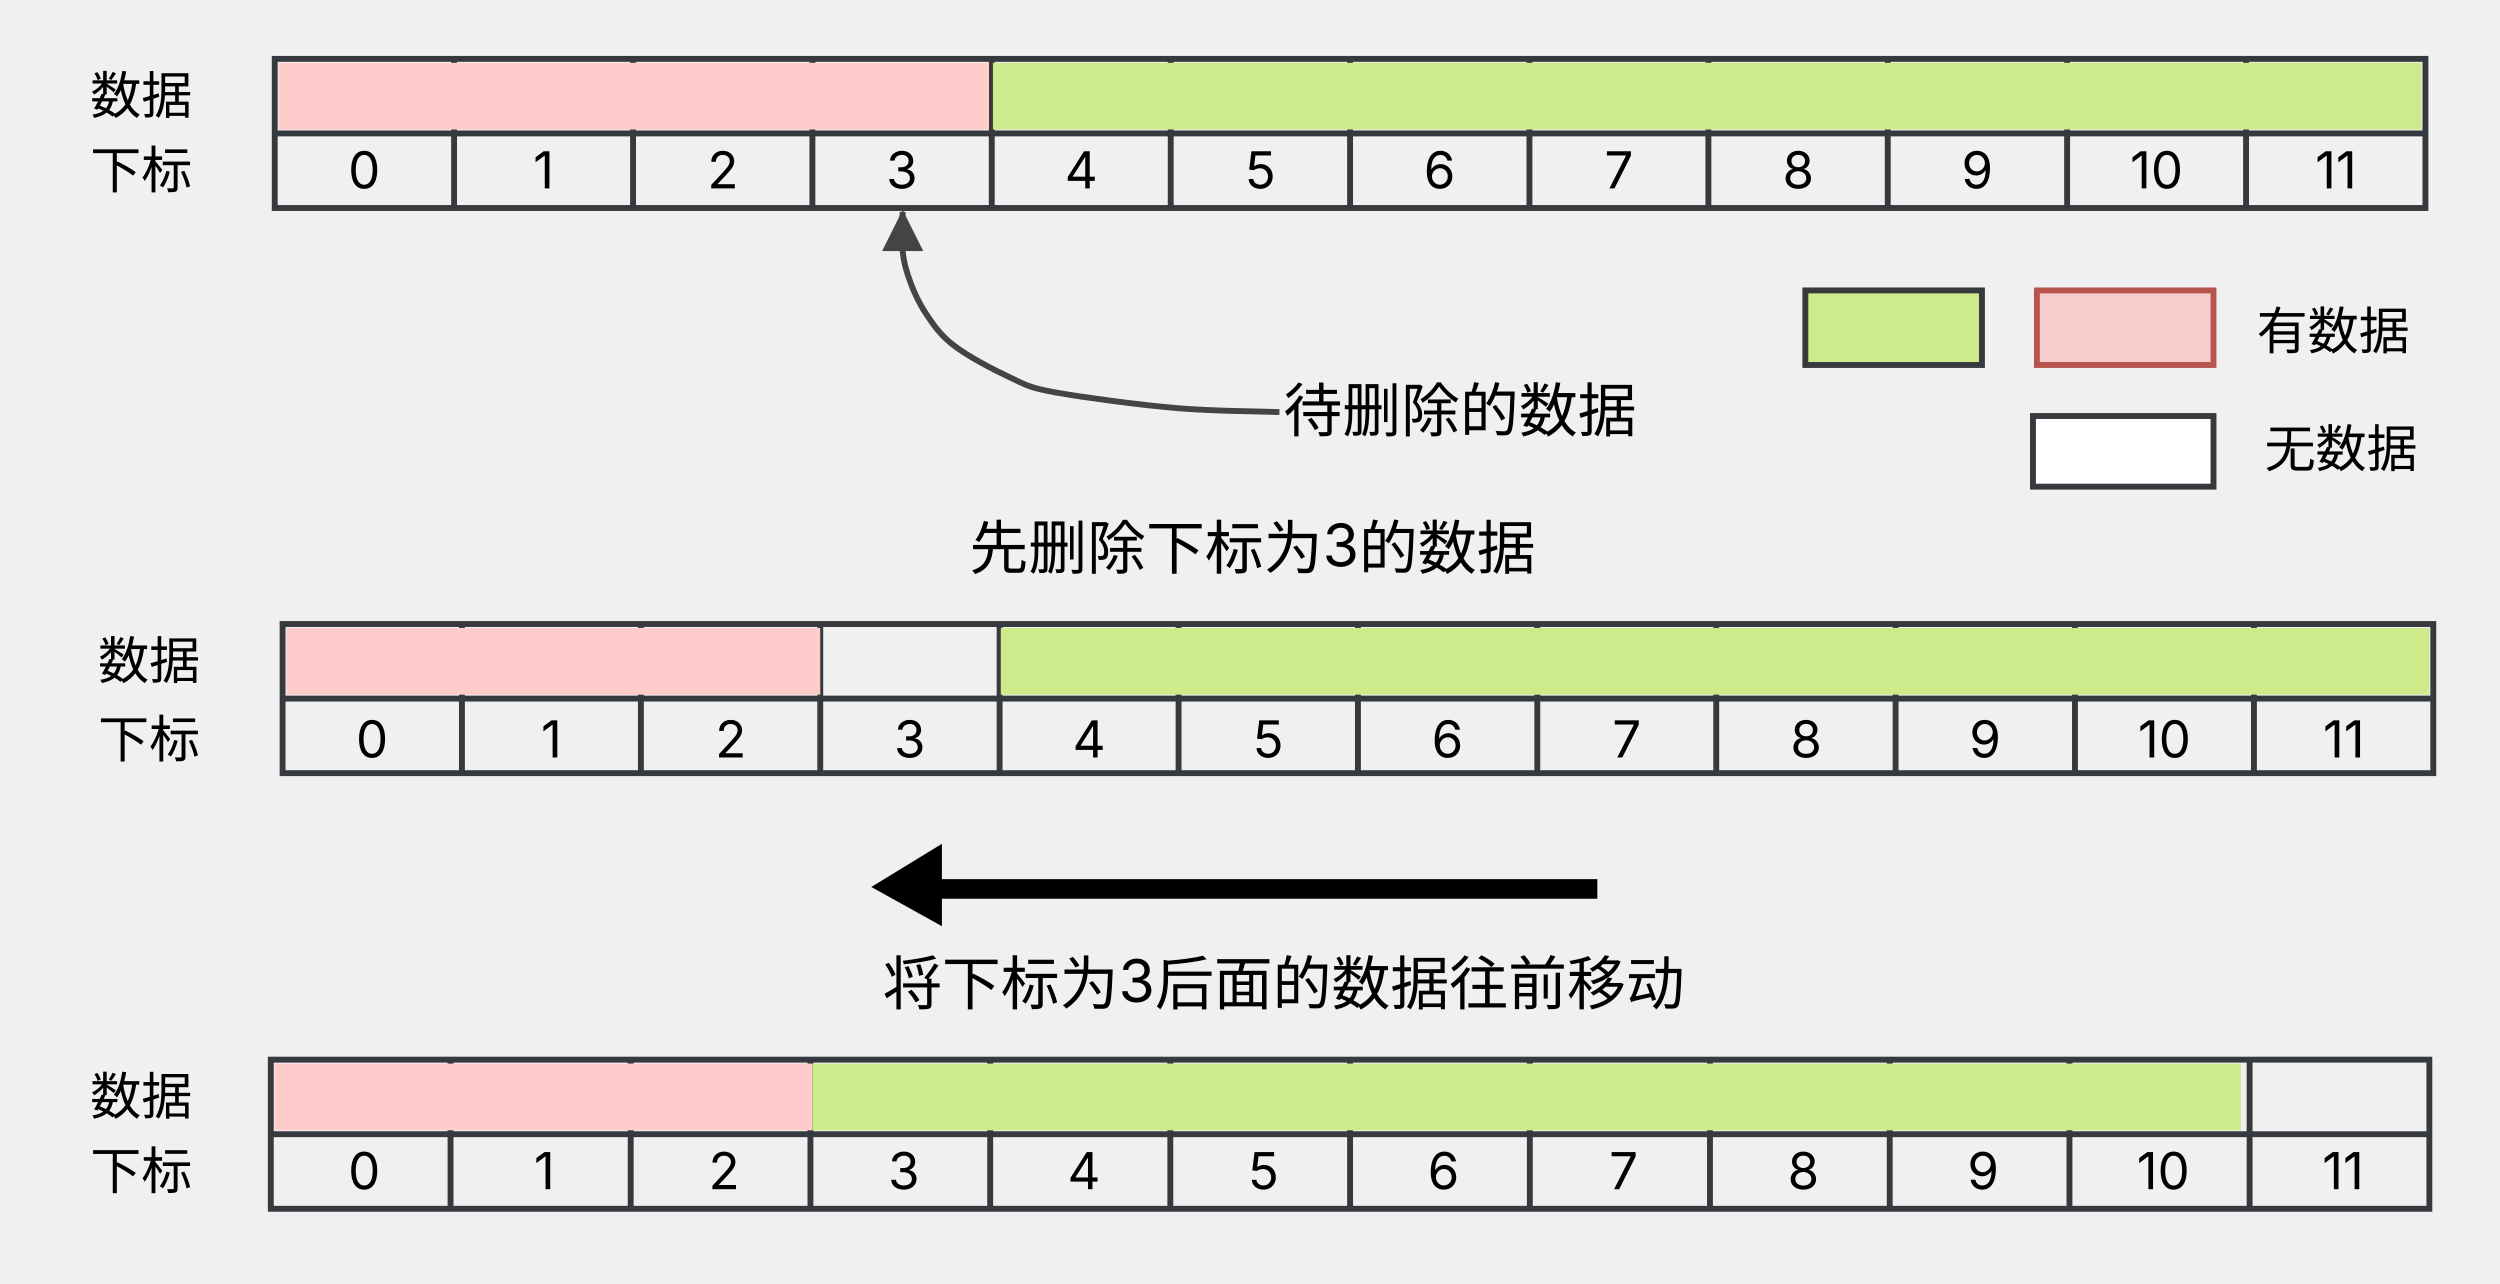
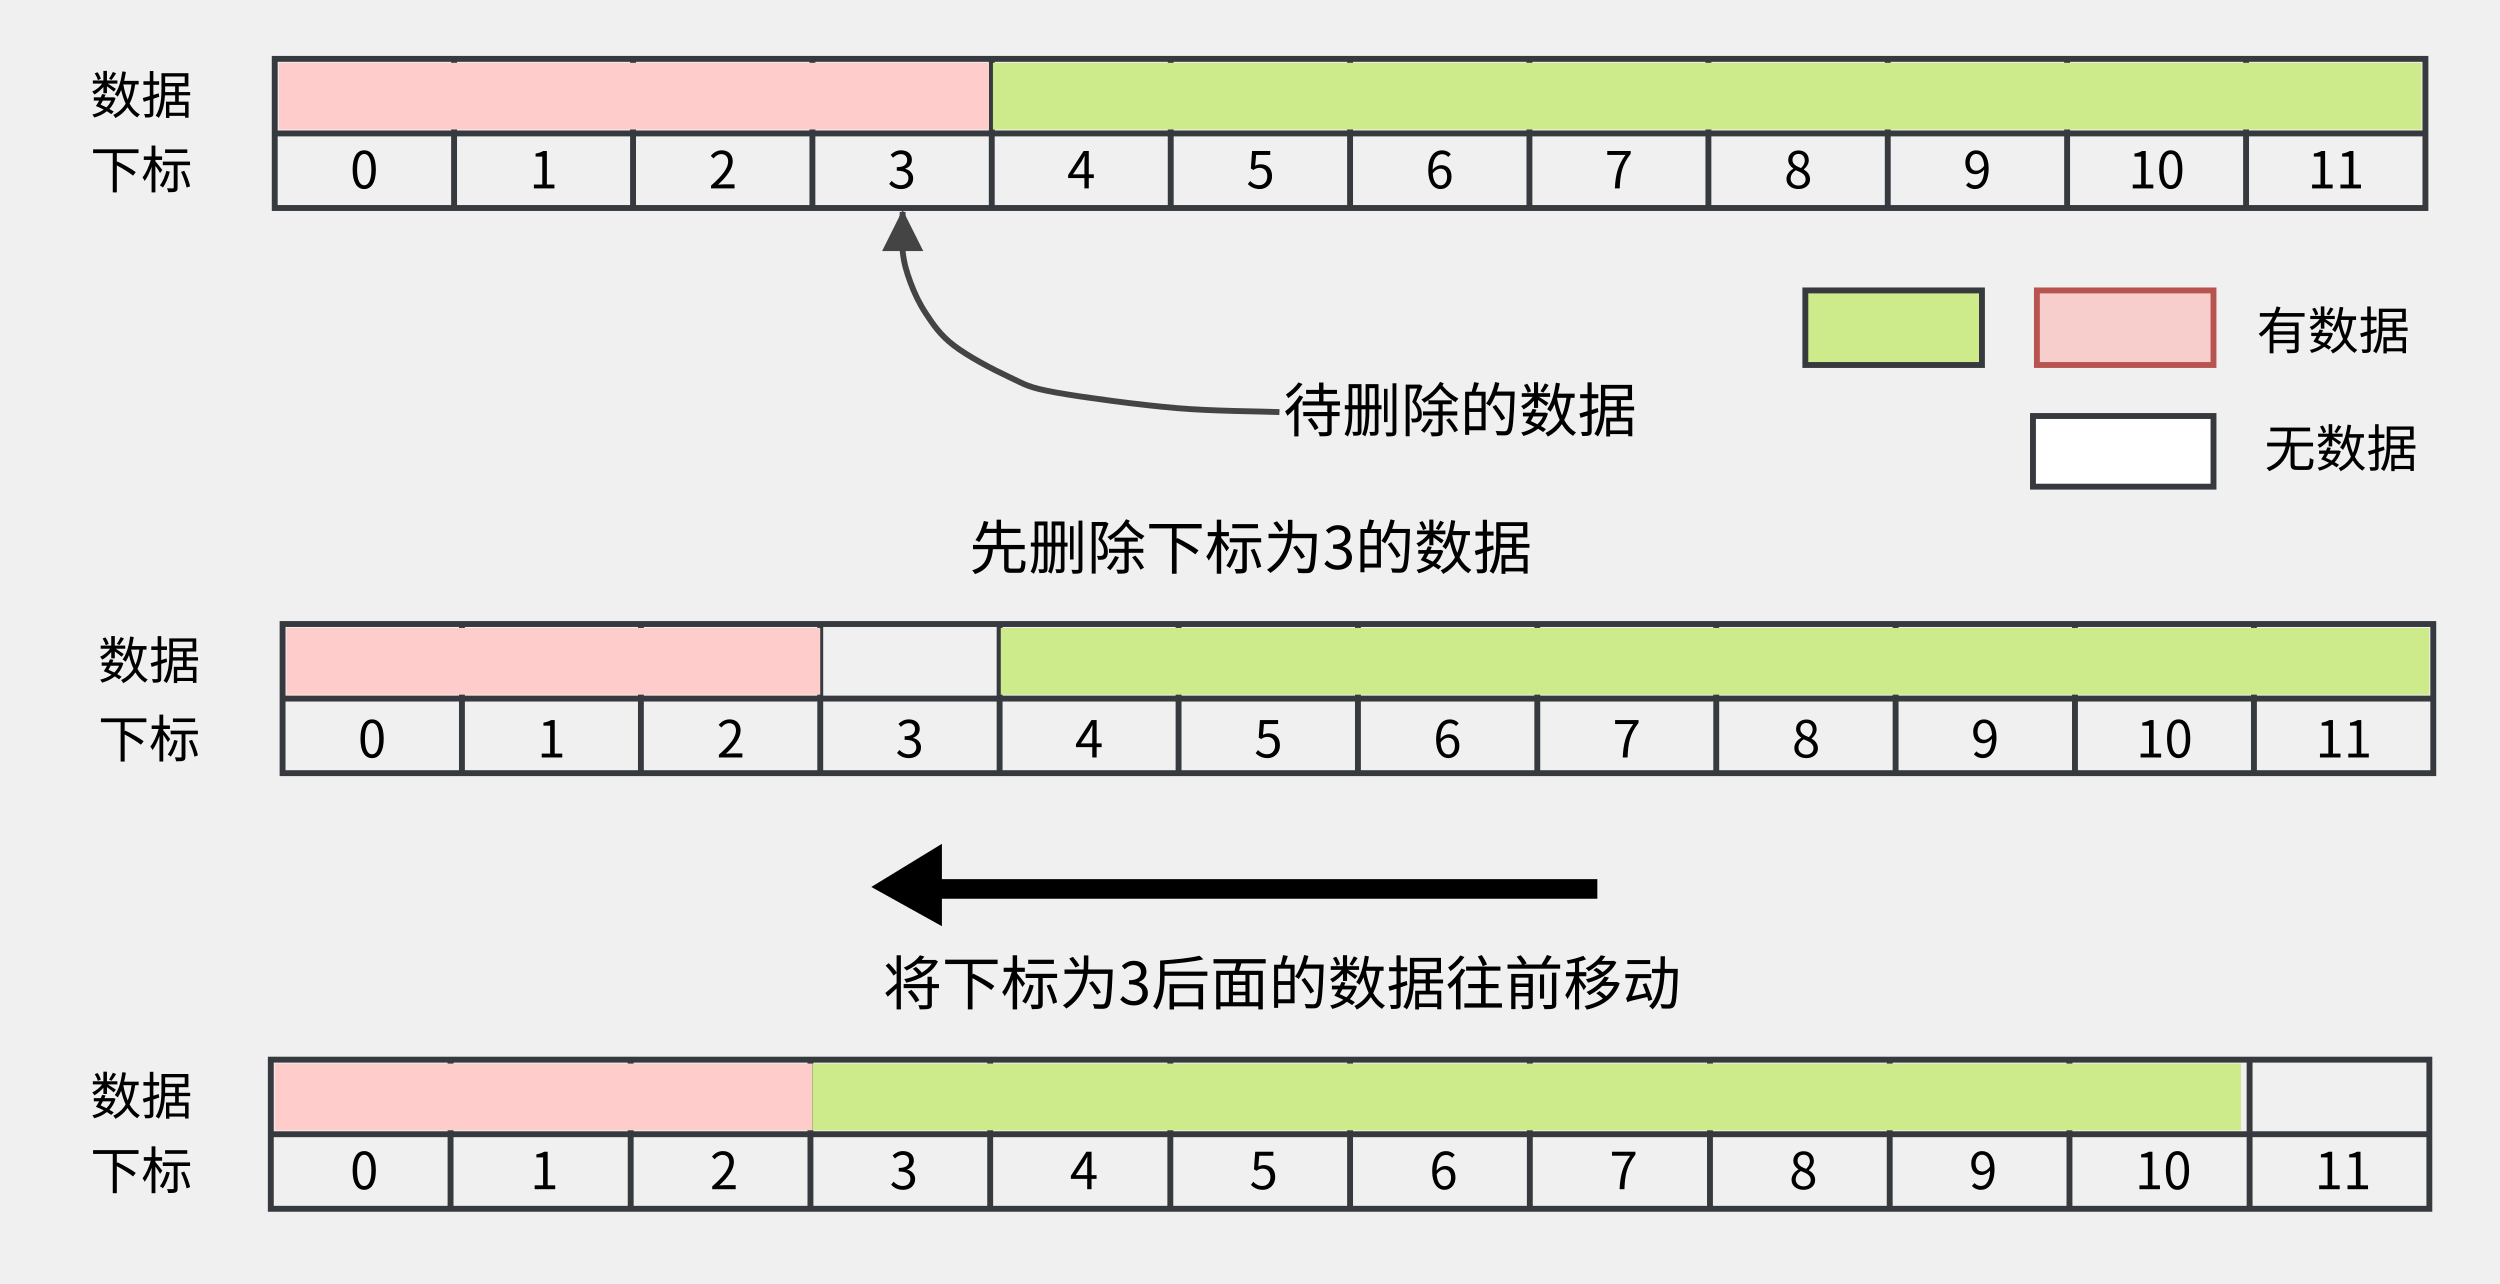
- <svg xmlns="http://www.w3.org/2000/svg" viewBox="0 0 637 327" role="img" aria-label="数组删除元素的过程：先删掉下标 3 的数据，再把后面的数据依次往前移动一格" font-family="-apple-system, 'PingFang SC', 'Hiragino Sans GB', 'Microsoft YaHei', sans-serif" width="637" height="327">
+ <svg xmlns="http://www.w3.org/2000/svg" viewBox="0 0 637 327" role="img" aria-label="数组删除元素的过程：先删掉下标 3 的数据，再把后面的数据依次往前移动一格" font-family="Seaford, 'PingFang SC', 'Hiragino Sans GB', 'Noto Sans CJK SC', 'Microsoft YaHei', sans-serif" width="637" height="327">
  <defs>
    <marker id="arrow-array08" viewBox="0 0 10 10" refX="9.5" refY="5" markerWidth="7" markerHeight="7" orient="auto-start-reverse">
      <path d="M0,0 L10,5 L0,10 z" fill="#444" />
    </marker>
  </defs>
  <g fill="none" stroke="#36393d" stroke-width="1.5">
    <rect x="70" y="15" width="548" height="38" />
    <path d="M70 34 H618" />
    <path d="M115.7 15 V53 M161.3 15 V53 M207 15 V53 M252.7 15 V53 M298.3 15 V53 M344 15 V53              M389.7 15 V53 M435.3 15 V53 M481 15 V53 M526.7 15 V53 M572.3 15 V53" />
  </g>
  <g>
    <rect x="71" y="16" width="181" height="17" fill="#ffcccc" />
    <rect x="253" y="16" width="364" height="17" fill="#cdeb8b" />
  </g>
  <text x="23" y="29" font-size="13" fill="#000">数据</text>
  <text x="23" y="48" font-size="13" fill="#000">下标</text>
  <g font-size="13" fill="#000" text-anchor="middle">
    <text x="92.8" y="48">0</text>
    <text x="138.5" y="48">1</text>
    <text x="184.2" y="48">2</text>
    <text x="229.8" y="48">3</text>
    <text x="275.5" y="48">4</text>
    <text x="321.2" y="48">5</text>
    <text x="366.8" y="48">6</text>
    <text x="412.5" y="48">7</text>
    <text x="458.2" y="48">8</text>
    <text x="503.8" y="48">9</text>
    <text x="549.5" y="48">10</text>
    <text x="595.2" y="48">11</text>
  </g>
  <path d="M326 105 C321.7 104.8 309.5 104.8 300 104 C290.5 103.2 276.2 101.3 269 100            C261.8 98.7 261.3 98 257 96 C252.7 94 246.5 90.7 243 88            C239.5 85.3 237.8 82.7 236 80 C234.2 77.3 233 74.7 232 72            C231 69.3 230.3 67 230 64 C229.7 61 230 55.7 230 54" fill="none" stroke="#444" stroke-width="1.5" marker-end="url(#arrow-array08)" />
  <text x="327" y="110" font-size="15" fill="#000">待删除的数据</text>
  <rect x="460" y="74" width="45" height="19" fill="#cdeb8b" stroke="#36393d" stroke-width="1.5" />
  <rect x="519" y="74" width="45" height="19" fill="#f8cecc" stroke="#b85450" stroke-width="1.5" />
  <text x="575" y="89" font-size="13" fill="#000">有数据</text>
  <rect x="518" y="106" width="46" height="18" fill="#fff" stroke="#36393d" stroke-width="1.5" />
  <text x="577" y="119" font-size="13" fill="#000">无数据</text>
  <text x="247" y="145" font-size="15" fill="#000">先删除下标为3的数据</text>
  <g fill="none" stroke="#36393d" stroke-width="1.5">
    <rect x="72" y="159" width="548" height="38" />
    <path d="M72 178 H620" />
    <path d="M117.7 159 V197 M163.3 159 V197 M209 159 V197 M254.7 159 V197 M300.3 159 V197              M346 159 V197 M391.7 159 V197 M437.3 159 V197 M483 159 V197 M528.7 159 V197 M574.3 159 V197" />
  </g>
  <g>
    <rect x="73" y="160" width="136" height="17" fill="#ffcccc" />
    <rect x="255" y="160" width="364" height="17" fill="#cdeb8b" />
  </g>
  <text x="25" y="173" font-size="13" fill="#000">数据</text>
  <text x="25" y="193" font-size="13" fill="#000">下标</text>
  <g font-size="13" fill="#000" text-anchor="middle">
    <text x="94.8" y="193">0</text>
    <text x="140.5" y="193">1</text>
    <text x="186.2" y="193">2</text>
    <text x="231.8" y="193">3</text>
    <text x="277.5" y="193">4</text>
    <text x="323.2" y="193">5</text>
    <text x="368.8" y="193">6</text>
    <text x="414.5" y="193">7</text>
    <text x="460.2" y="193">8</text>
    <text x="505.8" y="193">9</text>
    <text x="551.5" y="193">10</text>
    <text x="597.2" y="193">11</text>
  </g>
  <path d="M407 224 H240 V215 L222 226 L240 236 V229 H407 Z" fill="#000" />
  <text x="225" y="256" font-size="15" fill="#000">将下标为3后面的数据往前移动</text>
  <g fill="none" stroke="#36393d" stroke-width="1.5">
    <rect x="69" y="270" width="550" height="38" />
    <path d="M69 289 H619" />
    <path d="M114.8 270 V308 M160.7 270 V308 M206.5 270 V308 M252.3 270 V308 M298.2 270 V308              M344 270 V308 M389.8 270 V308 M435.7 270 V308 M481.5 270 V308 M527.3 270 V308 M573.2 270 V308" />
  </g>
  <g>
    <rect x="70" y="271" width="137" height="17" fill="#ffcccc" />
    <rect x="207" y="271" width="364" height="17" fill="#cdeb8b" />
  </g>
  <text x="23" y="284" font-size="13" fill="#000">数据</text>
  <text x="23" y="303" font-size="13" fill="#000">下标</text>
  <g font-size="13" fill="#000" text-anchor="middle">
    <text x="92.8" y="303">0</text>
    <text x="138.7" y="303">1</text>
    <text x="184.5" y="303">2</text>
    <text x="230.3" y="303">3</text>
    <text x="276.2" y="303">4</text>
    <text x="322" y="303">5</text>
    <text x="367.8" y="303">6</text>
    <text x="413.7" y="303">7</text>
    <text x="459.5" y="303">8</text>
    <text x="505.3" y="303">9</text>
    <text x="551.2" y="303">10</text>
    <text x="597" y="303">11</text>
  </g>
</svg>
